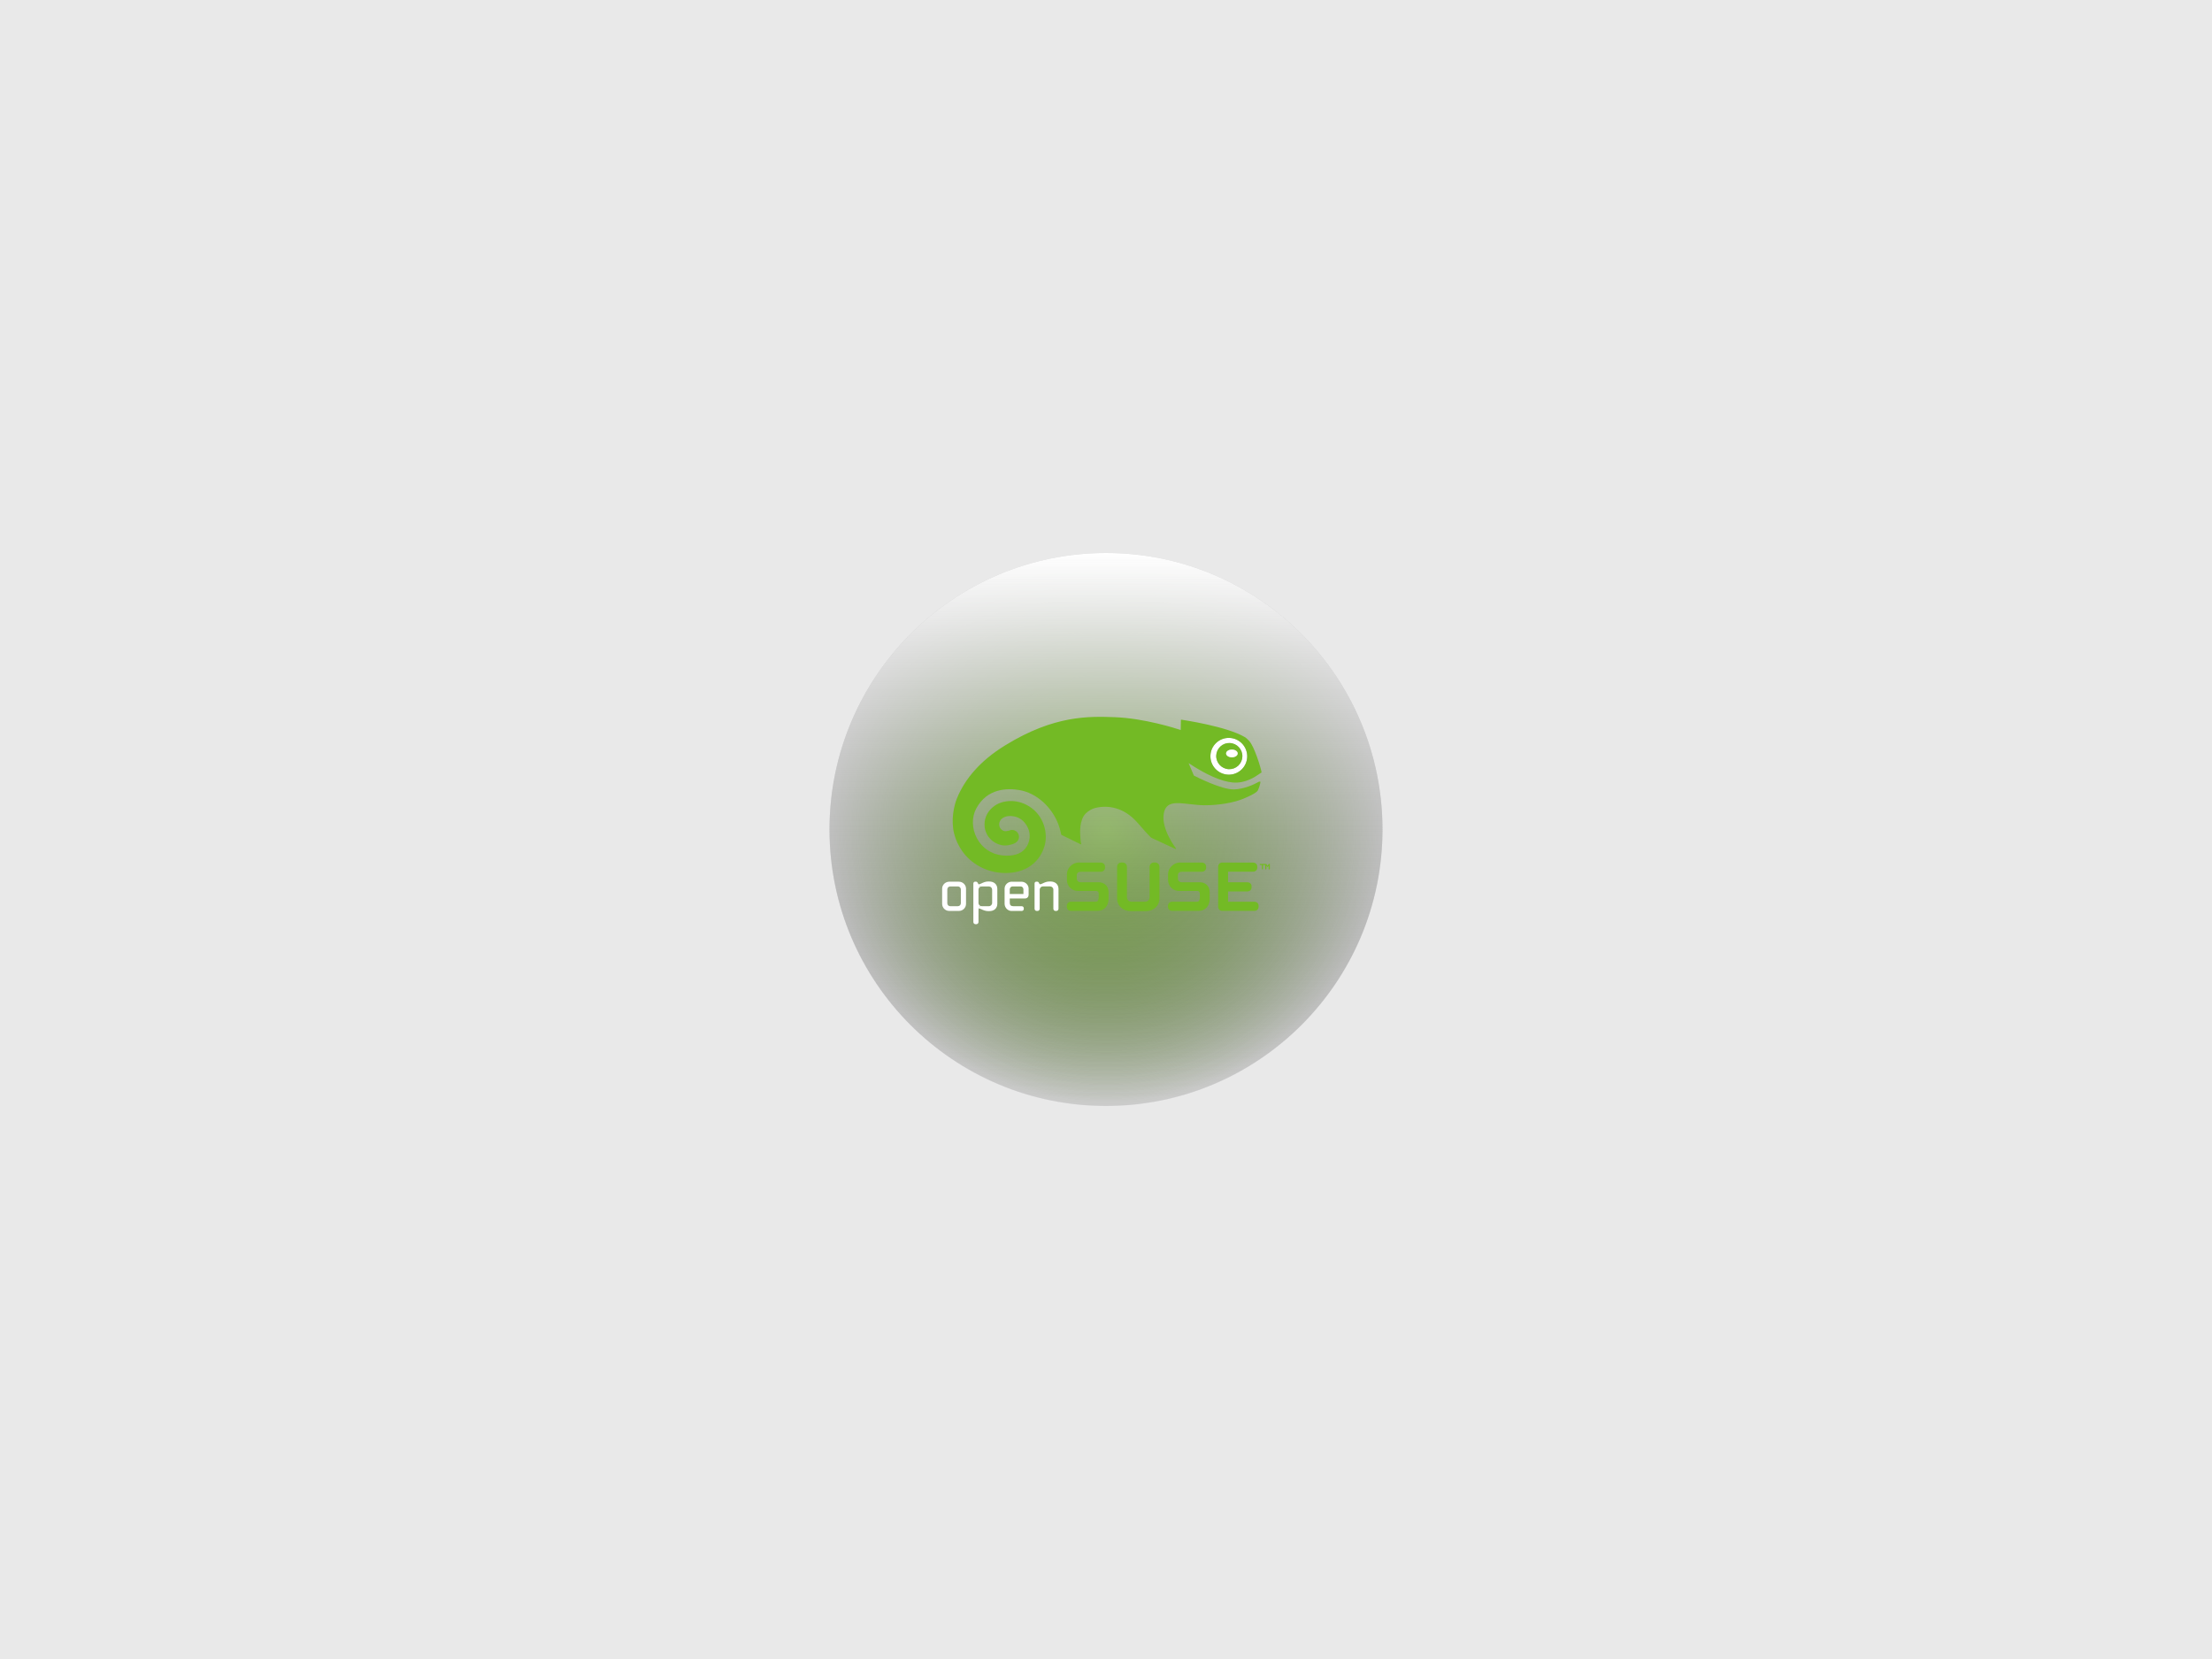
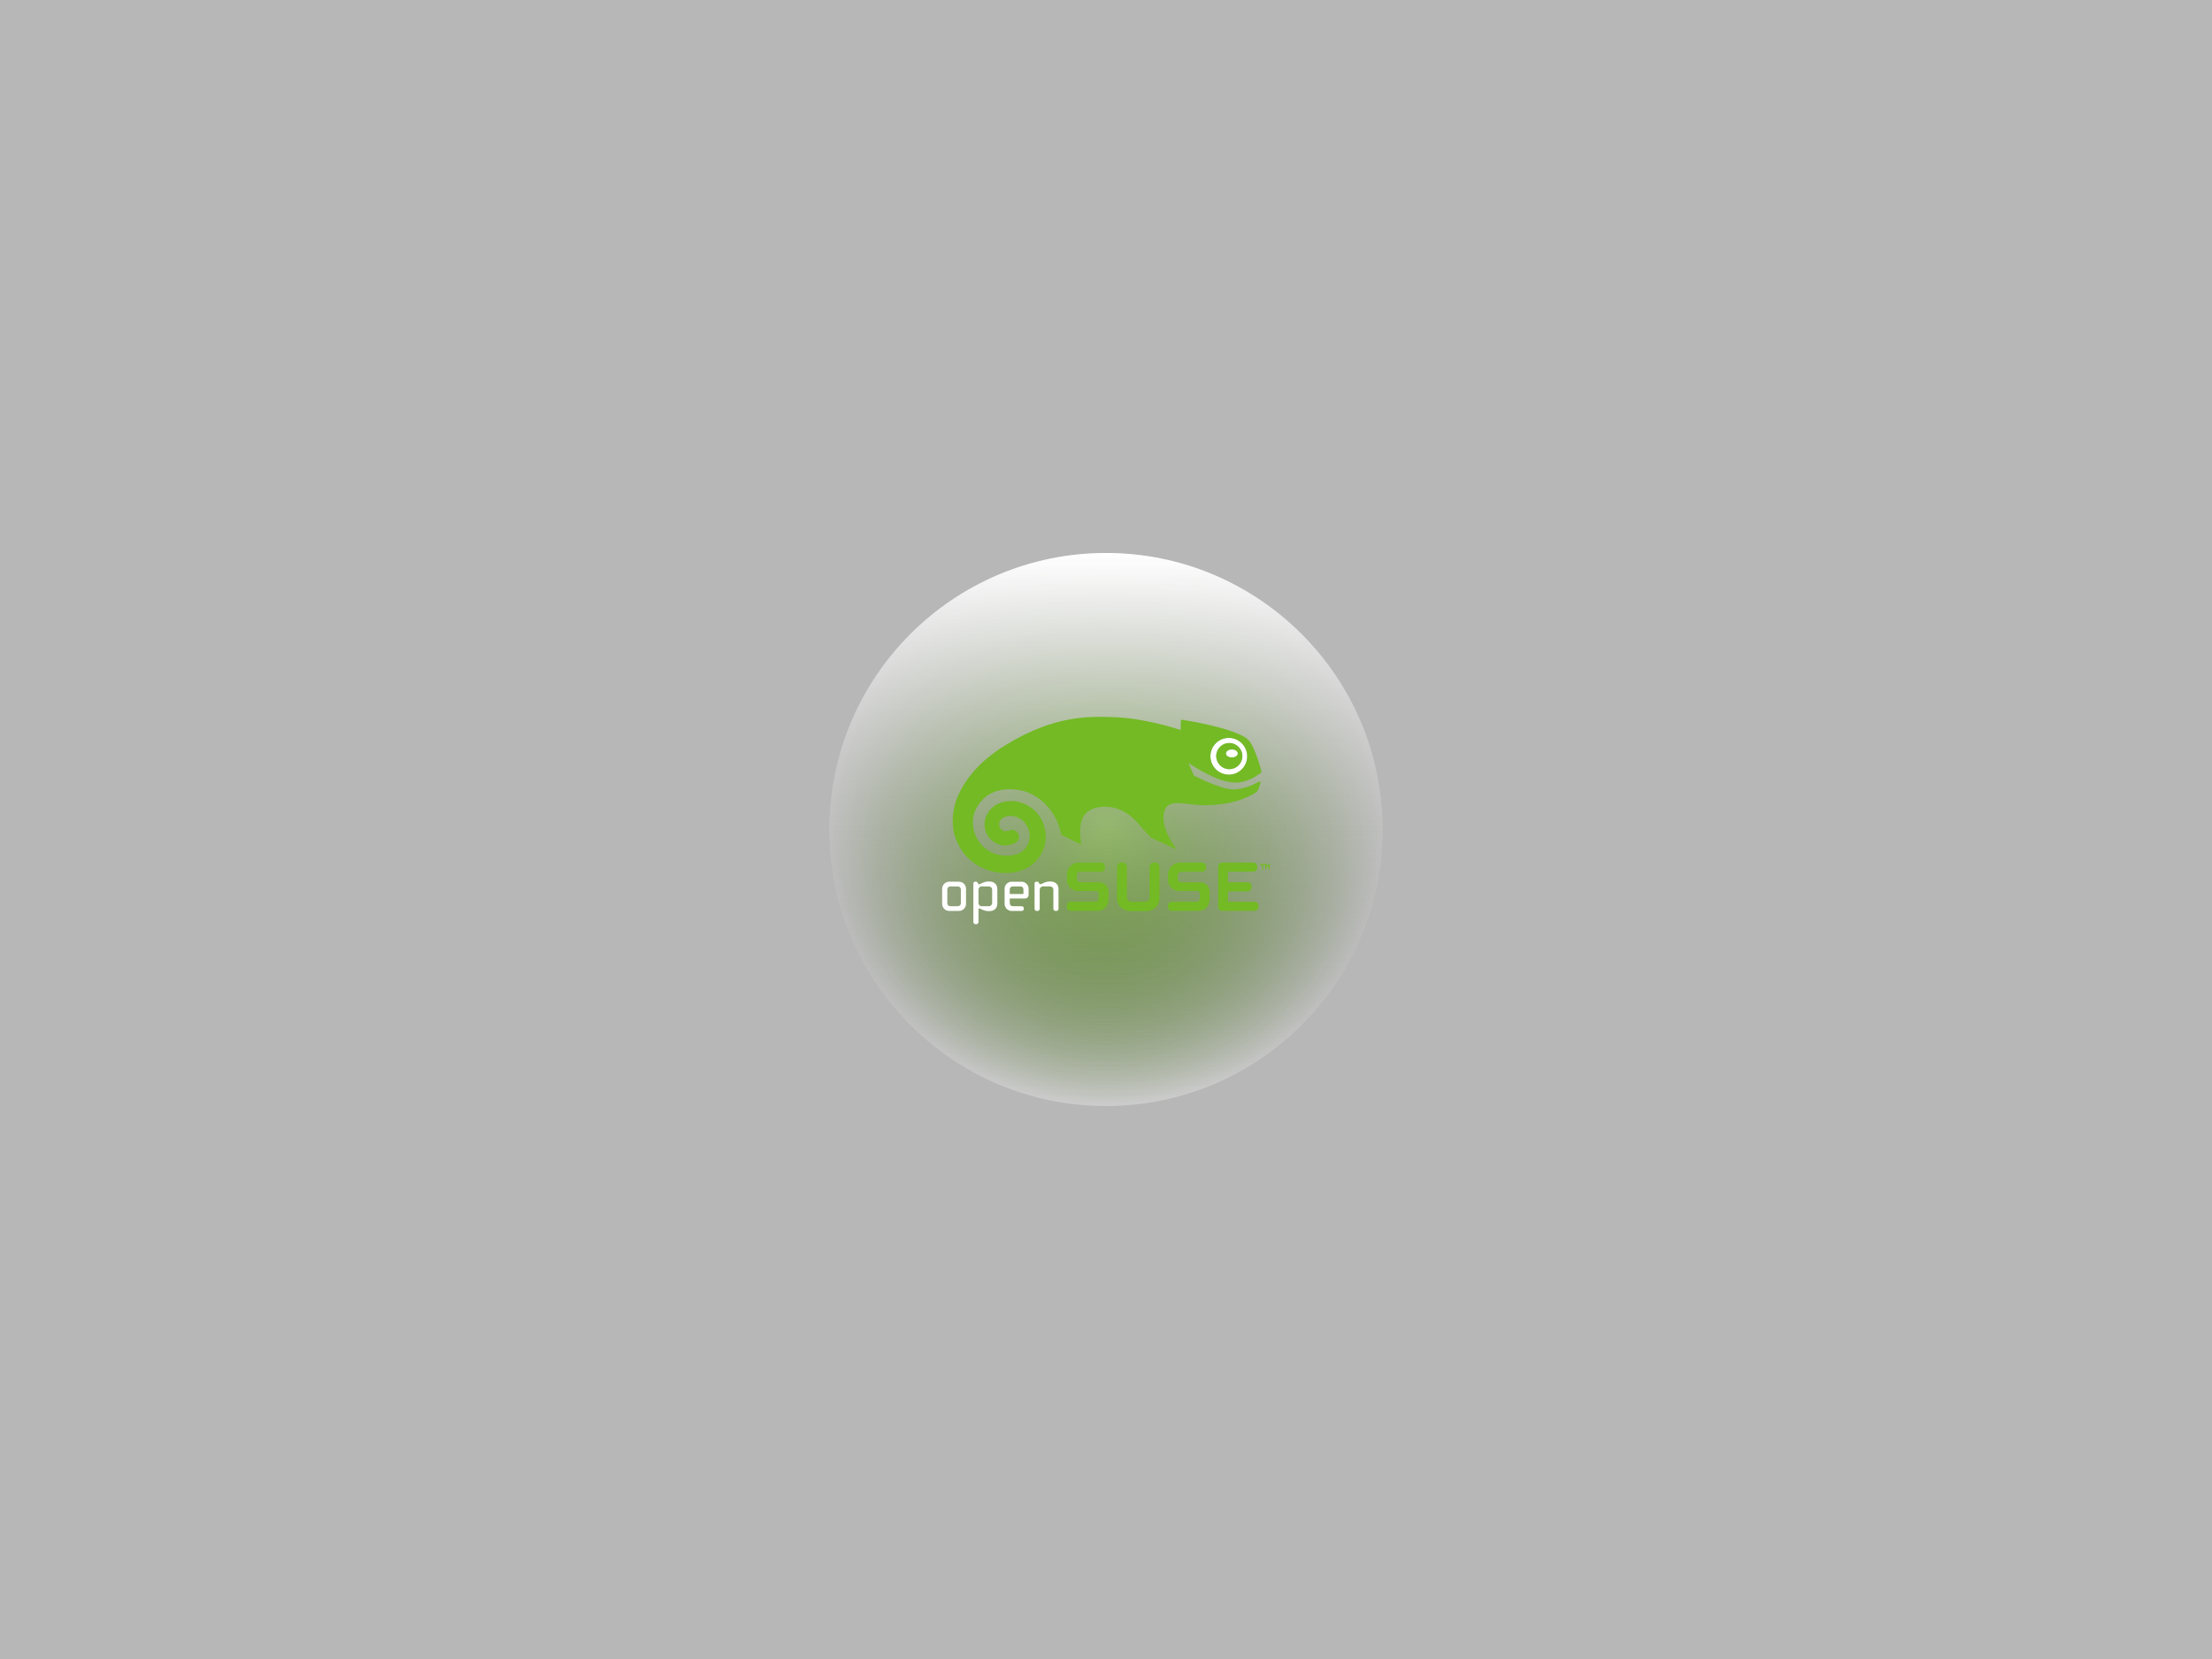
<svg xmlns="http://www.w3.org/2000/svg" xmlns:ns1="http://www.openswatchbook.org/uri/2009/osb" xmlns:xlink="http://www.w3.org/1999/xlink" id="svg3004" version="1.1" width="640" height="480" xml:space="preserve">
  <defs id="defs3008">
    <linearGradient id="linearGradient4028">
      <stop style="stop-color:#73ba25;stop-opacity:1;" offset="0" id="stop4030" />
      <stop style="stop-color:#73ba25;stop-opacity:0;" offset="1" id="stop4032" />
    </linearGradient>
    <linearGradient id="linearGradient4164">
      <stop style="stop-color:#a80030;stop-opacity:1;" offset="0" id="stop4166" />
      <stop style="stop-color:#a80030;stop-opacity:0;" offset="1" id="stop4168" />
    </linearGradient>
    <linearGradient id="linearGradient5303">
      <stop style="stop-color:#f26711;stop-opacity:1;" offset="0" id="stop5305" />
      <stop style="stop-color:#f26711;stop-opacity:0;" offset="1" id="stop5307" />
    </linearGradient>
    <linearGradient id="linearGradient5267">
      <stop style="stop-color:#666666;stop-opacity:1;" offset="0" id="stop5269" />
      <stop style="stop-color:#666666;stop-opacity:0;" offset="1" id="stop5271" />
    </linearGradient>
    <linearGradient id="linearGradient5251" ns1:paint="solid">
      <stop style="stop-color:#666666;stop-opacity:1;" offset="0" id="stop5253" />
    </linearGradient>
    <linearGradient xlink:href="#linearGradient5267" id="linearGradient5273" x1="-395.365" y1="-212.642" x2="4.763" y2="-212.642" gradientUnits="userSpaceOnUse" />
    <radialGradient xlink:href="#linearGradient5303" id="radialGradient5325" cx="-163.148" cy="-366.263" fx="-163.148" fy="-366.263" r="144.094" gradientTransform="matrix(1,0,0,0.9338842,0,-24.21576)" gradientUnits="userSpaceOnUse" />
    <radialGradient xlink:href="#linearGradient4164" id="radialGradient4170" cx="1447.778" cy="-272.917" fx="1447.778" fy="-272.917" r="223.333" gradientTransform="matrix(1,0,0,0.9751244,0,-6.788974)" gradientUnits="userSpaceOnUse" />
    <radialGradient xlink:href="#linearGradient4164-9" id="radialGradient4170-9" cx="1447.778" cy="-272.917" fx="1447.778" fy="-272.917" r="223.333" gradientTransform="matrix(1,0,0,0.9751244,0,-6.788974)" gradientUnits="userSpaceOnUse" />
    <linearGradient id="linearGradient4164-9">
      <stop style="stop-color:#a80030;stop-opacity:1;" offset="0" id="stop4166-0" />
      <stop style="stop-color:#a80030;stop-opacity:0;" offset="1" id="stop4168-2" />
    </linearGradient>
    <radialGradient r="223.333" fy="-272.917" fx="1447.778" cy="-272.917" cx="1447.778" gradientTransform="matrix(1,0,0,0.9751244,0,-6.788974)" gradientUnits="userSpaceOnUse" id="radialGradient4206" xlink:href="#linearGradient4164-9" />
    <radialGradient xlink:href="#linearGradient4164" id="radialGradient14319" gradientUnits="userSpaceOnUse" gradientTransform="matrix(1,0,0,0.9751244,0,-6.788974)" cx="1447.778" cy="-272.917" fx="1447.778" fy="-272.917" r="223.333" />
    <linearGradient xlink:href="#linearGradient5267" id="linearGradient14321" gradientUnits="userSpaceOnUse" x1="-395.365" y1="-212.642" x2="4.763" y2="-212.642" />
    <linearGradient xlink:href="#linearGradient5267" id="linearGradient14345" gradientUnits="userSpaceOnUse" x1="-395.365" y1="-212.642" x2="4.763" y2="-212.642" />
    <radialGradient xlink:href="#linearGradient4164" id="radialGradient14347" gradientUnits="userSpaceOnUse" gradientTransform="matrix(1,0,0,0.9751244,0,-6.788974)" cx="1447.778" cy="-272.917" fx="1447.778" fy="-272.917" r="223.333" />
    <radialGradient xlink:href="#linearGradient4164" id="radialGradient14931" gradientUnits="userSpaceOnUse" gradientTransform="matrix(1,0,0,0.9751244,0,-6.788974)" cx="1447.778" cy="-272.917" fx="1447.778" fy="-272.917" r="223.333" />
    <linearGradient xlink:href="#linearGradient5267" id="linearGradient14933" gradientUnits="userSpaceOnUse" x1="-395.365" y1="-212.642" x2="4.763" y2="-212.642" />
    <radialGradient xlink:href="#linearGradient4164" id="radialGradient14961" gradientUnits="userSpaceOnUse" gradientTransform="matrix(1,0,0,0.9751244,0,-6.788974)" cx="1447.778" cy="-272.917" fx="1447.778" fy="-272.917" r="223.333" />
    <linearGradient xlink:href="#linearGradient5267" id="linearGradient14963" gradientUnits="userSpaceOnUse" x1="-395.365" y1="-212.642" x2="4.763" y2="-212.642" />
    <linearGradient xlink:href="#linearGradient5267" id="linearGradient14991" gradientUnits="userSpaceOnUse" x1="-395.365" y1="-212.642" x2="4.763" y2="-212.642" />
    <linearGradient xlink:href="#linearGradient5267" id="linearGradient15015" gradientUnits="userSpaceOnUse" x1="-395.365" y1="-212.642" x2="4.763" y2="-212.642" />
    <radialGradient r="125.556" fy="-292.917" fx="-318.889" cy="-292.917" cx="-318.889" gradientTransform="matrix(1,0,0,1.061947,0,18.14526)" gradientUnits="userSpaceOnUse" id="radialGradient3812" xlink:href="#linearGradient3787-8" />
    <linearGradient id="linearGradient3787-8">
      <stop style="stop-color:#000000;stop-opacity:1;" offset="0" id="stop3789-9" />
      <stop style="stop-color:#000000;stop-opacity:0;" offset="1" id="stop3791-4" />
    </linearGradient>
    <linearGradient xlink:href="#linearGradient5267" id="linearGradient3258" gradientUnits="userSpaceOnUse" x1="-395.365" y1="-212.642" x2="4.763" y2="-212.642" />
    <radialGradient xlink:href="#linearGradient4028" id="radialGradient4034" cx="1447.778" cy="-272.917" fx="1447.778" fy="-272.917" r="223.333" gradientTransform="matrix(1,0,0,0.9751244,0,-6.788974)" gradientUnits="userSpaceOnUse" />
    <radialGradient xlink:href="#linearGradient3787-8" id="radialGradient4036" gradientUnits="userSpaceOnUse" gradientTransform="matrix(1,0,0,1.061947,0,18.14526)" cx="-318.889" cy="-292.917" fx="-318.889" fy="-292.917" r="125.556" />
    <radialGradient xlink:href="#linearGradient3787-8" id="radialGradient4104" gradientUnits="userSpaceOnUse" gradientTransform="matrix(1,0,0,1.061947,0,18.14526)" cx="-318.889" cy="-292.917" fx="-318.889" fy="-292.917" r="125.556" />
    <radialGradient xlink:href="#linearGradient4028" id="radialGradient4106" gradientUnits="userSpaceOnUse" gradientTransform="matrix(1,0,0,0.9751244,0,-6.788974)" cx="1447.778" cy="-272.917" fx="1447.778" fy="-272.917" r="223.333" />
    <linearGradient xlink:href="#linearGradient5267" id="linearGradient4108" gradientUnits="userSpaceOnUse" x1="-395.365" y1="-212.642" x2="4.763" y2="-212.642" />
    <linearGradient xlink:href="#linearGradient5267-6" id="linearGradient3070" gradientUnits="userSpaceOnUse" x1="-395.365" y1="-212.642" x2="4.763" y2="-212.642" />
    <linearGradient id="linearGradient5267-6">
      <stop style="stop-color:#666666;stop-opacity:1;" offset="0" id="stop5269-8" />
      <stop style="stop-color:#666666;stop-opacity:0;" offset="1" id="stop5271-6" />
    </linearGradient>
    <radialGradient xlink:href="#linearGradient4028-5" id="radialGradient3072" gradientUnits="userSpaceOnUse" gradientTransform="matrix(1,0,0,0.9751244,0,-6.788974)" cx="1447.778" cy="-272.917" fx="1447.778" fy="-272.917" r="223.333" />
    <linearGradient id="linearGradient4028-5">
      <stop style="stop-color:#73ba25;stop-opacity:1;" offset="0" id="stop4030-5" />
      <stop style="stop-color:#73ba25;stop-opacity:0;" offset="1" id="stop4032-1" />
    </linearGradient>
    <radialGradient xlink:href="#linearGradient3787-8-7" id="radialGradient3074" gradientUnits="userSpaceOnUse" gradientTransform="matrix(1,0,0,1.061947,0,18.14526)" cx="-318.889" cy="-292.917" fx="-318.889" fy="-292.917" r="125.556" />
    <linearGradient id="linearGradient3787-8-7">
      <stop style="stop-color:#000000;stop-opacity:1;" offset="0" id="stop3789-9-7" />
      <stop style="stop-color:#000000;stop-opacity:0;" offset="1" id="stop3791-4-9" />
    </linearGradient>
    <radialGradient r="125.556" fy="-292.917" fx="-318.889" cy="-292.917" cx="-318.889" gradientTransform="matrix(1,0,0,1.061947,0,18.14526)" gradientUnits="userSpaceOnUse" id="radialGradient3116" xlink:href="#linearGradient3787-8-7" />
    <radialGradient xlink:href="#linearGradient3787-8-7" id="radialGradient3131" gradientUnits="userSpaceOnUse" gradientTransform="matrix(1,0,0,1.061947,0,18.14526)" cx="-318.889" cy="-292.917" fx="-318.889" fy="-292.917" r="125.556" />
    <radialGradient xlink:href="#linearGradient4028-5" id="radialGradient3133" gradientUnits="userSpaceOnUse" gradientTransform="matrix(1,0,0,0.9751244,0,-6.788974)" cx="1447.778" cy="-272.917" fx="1447.778" fy="-272.917" r="223.333" />
    <linearGradient xlink:href="#linearGradient5267-6" id="linearGradient3135" gradientUnits="userSpaceOnUse" x1="-395.365" y1="-212.642" x2="4.763" y2="-212.642" />
    <radialGradient xlink:href="#linearGradient3787-8-4" id="radialGradient3841" gradientUnits="userSpaceOnUse" gradientTransform="matrix(1,0,0,1.061947,0,18.14526)" cx="-318.889" cy="-292.917" fx="-318.889" fy="-292.917" r="125.556" />
    <linearGradient id="linearGradient3787-8-4">
      <stop style="stop-color:#000000;stop-opacity:1;" offset="0" id="stop3789-9-8" />
      <stop style="stop-color:#000000;stop-opacity:0;" offset="1" id="stop3791-4-6" />
    </linearGradient>
    <radialGradient xlink:href="#linearGradient4028-57" id="radialGradient3839" gradientUnits="userSpaceOnUse" gradientTransform="matrix(1,0,0,0.9751244,0,-6.788974)" cx="1447.778" cy="-272.917" fx="1447.778" fy="-272.917" r="223.333" />
    <linearGradient id="linearGradient4028-57">
      <stop style="stop-color:#73ba25;stop-opacity:1;" offset="0" id="stop4030-6" />
      <stop style="stop-color:#73ba25;stop-opacity:0;" offset="1" id="stop4032-9" />
    </linearGradient>
    <linearGradient xlink:href="#linearGradient5267-9" id="linearGradient3837" gradientUnits="userSpaceOnUse" x1="-395.365" y1="-212.642" x2="4.763" y2="-212.642" />
    <linearGradient id="linearGradient5267-9">
      <stop style="stop-color:#ffffff;stop-opacity:1;" offset="0" id="stop5269-4" />
      <stop style="stop-color:#666666;stop-opacity:0;" offset="1" id="stop5271-7" />
    </linearGradient>
    <linearGradient xlink:href="#linearGradient5267-9" id="linearGradient3866" gradientUnits="userSpaceOnUse" x1="-395.365" y1="-212.642" x2="4.763" y2="-212.642" />
    <radialGradient xlink:href="#linearGradient4028-57" id="radialGradient3868" gradientUnits="userSpaceOnUse" gradientTransform="matrix(1,0,0,0.9751244,0,-6.788974)" cx="1447.778" cy="-272.917" fx="1447.778" fy="-272.917" r="223.333" />
    <radialGradient xlink:href="#linearGradient3787-8-4" id="radialGradient3870" gradientUnits="userSpaceOnUse" gradientTransform="matrix(1,0,0,1.061947,0,18.14526)" cx="-318.889" cy="-292.917" fx="-318.889" fy="-292.917" r="125.556" />
  </defs>
  <g id="g3012" transform="matrix(1.25,0,0,-1.25,0,480)">
-     <rect style="fill:#e9e9e9;fill-opacity:1;stroke:none" id="rect3036" width="512" height="384" x="0" y="-384" transform="scale(1,-1)" />
+     <rect style="fill:#b7b7b7;fill-opacity:1;stroke:none" id="rect3036" width="512" height="384" x="0" y="-384" transform="scale(1,-1)" />
    <g id="g3872" transform="matrix(0.5925925,0,0,0.5925925,-199.111,-63.99996)">
      <path transform="matrix(1.08777,0,0,-1.008,913.295,91.62002)" d="m -34.286,-337.679 c 0,59.173 -44.452,107.143 -99.286,107.143 -54.834,0 -99.286,-47.969 -99.286,-107.143 0,-59.173 44.452,-107.143 99.286,-107.143 54.834,0 99.286,47.969 99.286,107.143 z" id="path3219" style="fill:#cdcdcd;fill-opacity:1;fill-rule:nonzero;stroke:none" />
      <path transform="matrix(0,0.860177,0.81,0,1005.263,706.3009)" d="m -193.333,-292.917 c 0,73.638 -56.213,133.333 -125.556,133.333 -69.342,0 -125.556,-59.695 -125.556,-133.333 0,-73.638 56.213,-133.333 125.556,-133.333 69.342,0 125.556,59.695 125.556,133.333 z" id="path5277-0" style="opacity:0.75;fill:url(#radialGradient3870);fill-opacity:1;fill-rule:evenodd;stroke:none" />
      <path transform="matrix(0.4835821,0,0,-0.4959184,67.88056,296.6556)" d="m 1671.111,-272.917 c 0,120.275 -99.99,217.778 -223.333,217.778 -123.344,0 -223.333,-97.502 -223.333,-217.778 0,-120.275 99.99,-217.778 223.333,-217.778 123.344,0 223.333,97.502 223.333,217.778 z" id="path4162" style="fill:url(#radialGradient3868);fill-opacity:1;fill-rule:nonzero;stroke:none" />
      <path transform="matrix(0,-0.5398262,-0.5813513,0,644.3803,326.5714)" d="m 4.763,-212.642 c 0,102.6 -89.572,185.774 -200.064,185.774 -110.493,0 -200.064,-83.174 -200.064,-185.774 0,-102.6 89.572,-185.774 200.064,-185.774 110.493,0 200.064,83.174 200.064,185.774 z" id="path3806" style="fill:url(#linearGradient3866);fill-opacity:1;fill-rule:evenodd;stroke:none" />
      <g transform="matrix(0.941182,0,0,0.9411789,-769.6221,54.04274)" id="g4068">
        <path style="fill:#73ba25" d="m 1700.263,385.204 c 0,-0.104 -0.088,-0.192 -0.197,-0.192 h -0.088 c -0.104,0 -0.192,0.088 -0.192,0.192 v 1.631 h -0.92 v -1.631 c 0,-0.104 -0.093,-0.192 -0.203,-0.192 h -0.082 c -0.104,0 -0.192,0.088 -0.192,0.192 v 1.631 h -0.69 c -0.099,0 -0.181,0.071 -0.181,0.181 v 0.093 c 0,0.11 0.082,0.175 0.181,0.175 h 2.414 c 0.093,0 0.159,-0.033 0.192,-0.088 l 0.454,-0.684 0.455,0.684 c 0.038,0.049 0.093,0.088 0.192,0.088 h 0.307 v -2.097 c 0,-0.099 -0.093,-0.192 -0.203,-0.192 l -0.027,0.016 h -0.088 c -0.104,0 -0.192,0.088 -0.192,0.192 v 1.369 l -0.301,-0.46 c -0.033,-0.044 -0.093,-0.066 -0.148,-0.066 h -0.033 c -0.055,0 -0.12,0.022 -0.153,0.066 l -0.307,0.46 v -1.368 z" id="path3135" />
        <path style="fill:#73ba25" d="m 1697.033,369.928 v -0.443 c 0,-0.975 -0.74,-1.686 -1.764,-1.686 h -13.32 c -0.969,0 -1.692,0.728 -1.692,1.686 v 16.71 c 0,0.964 0.75,1.686 1.725,1.686 l 0.01,-0.016 h 12.729 c 1.024,0 1.768,-0.706 1.768,-1.68 v -0.444 c 0,-0.974 -0.745,-1.68 -1.768,-1.68 0,0 -9.866,0 -10.353,0 0,-0.439 0,-3.942 0,-4.375 0.488,0 7.988,0 7.988,0 1.024,0 1.768,-0.718 1.768,-1.692 v -0.439 c 0,-0.98 -0.745,-1.686 -1.768,-1.686 0,0 -7.5,0 -7.988,0 0,-0.439 0,-3.827 0,-4.26 0.488,0 10.906,0 10.906,0 1.029,-5.5e-4 1.763,-0.718 1.763,-1.681 z" id="path3137" />
        <path style="fill:#ffffff" d="m 1684.938,439.592 c 4.21,-0.148 7.512,-3.696 7.369,-7.9 -0.077,-2.037 -0.93,-3.92 -2.42,-5.311 -1.489,-1.396 -3.427,-2.119 -5.475,-2.048 -4.205,0.153 -7.5,3.696 -7.363,7.9 0.071,2.037 0.925,3.926 2.42,5.316 1.489,1.391 3.432,2.113 5.469,2.042 z m 5.371,-7.742 c 0.099,2.995 -2.245,5.513 -5.24,5.617 -1.45,0.055 -2.831,-0.46 -3.887,-1.451 -1.057,-0.986 -1.676,-2.327 -1.72,-3.778 -0.099,-2.995 2.245,-5.513 5.235,-5.623 1.456,-0.044 2.836,0.471 3.898,1.456 1.057,0.991 1.67,2.332 1.714,3.778 z" id="path3139" />
        <path style="fill:#73ba25" d="m 1685.07,437.468 c 2.995,-0.104 5.338,-2.623 5.24,-5.617 -0.044,-1.445 -0.657,-2.787 -1.714,-3.778 -1.062,-0.986 -2.442,-1.5 -3.898,-1.456 -2.989,0.11 -5.333,2.628 -5.235,5.623 0.044,1.451 0.662,2.792 1.72,3.778 1.057,0.991 2.436,1.506 3.887,1.451 z m 3.296,-4.331 c 0,0.892 -1.079,1.61 -2.409,1.61 -1.33,0 -2.404,-0.717 -2.404,-1.61 0,-0.881 1.073,-1.604 2.404,-1.604 1.33,0 2.409,0.723 2.409,1.604 z" id="path3141" />
        <path style="fill:#ffffff" d="m 1685.957,434.747 c 1.33,0 2.409,-0.717 2.409,-1.61 0,-0.881 -1.079,-1.604 -2.409,-1.604 -1.33,0 -2.404,0.723 -2.404,1.604 0,0.892 1.073,1.61 2.404,1.61 z" id="path3143" />
        <path style="fill:#73ba25" d="m 1676.748,375.518 v -2.677 c 0,-3.067 -1.829,-5.042 -4.681,-5.042 h -10.879 c -1.024,0 -1.763,0.717 -1.763,1.686 v 0.443 c 0,0.97 0.739,1.681 1.763,1.681 h 10.321 c 1.122,0 1.155,1.538 1.155,1.708 v 1.604 c 0,0.526 -0.208,1.144 -1.155,1.144 h -7.562 c -2.152,0 -4.484,1.763 -4.484,4.604 v 2.48 c 0,1.938 1.829,4.73 5.124,4.73 v -0.022 h 8.881 c 1.035,0 1.801,-0.728 1.801,-1.681 v -0.443 c 0,-0.964 -0.762,-1.686 -1.764,-1.686 h -8.245 c -1.084,0 -1.703,-0.531 -1.703,-1.462 v -1.473 c 0,-0.602 0.504,-1.428 1.627,-1.428 h 7.446 c 2.053,-5.5e-4 4.117,-1.293 4.117,-4.167 z" id="path3145" />
        <path style="fill:#73ba25" d="m 1654.141,387.881 c 0.992,0 1.764,-0.777 1.764,-1.768 v -13.156 c 0,-3.061 -2.404,-5.278 -5.721,-5.278 h -6.149 c -3.318,0 -5.721,2.218 -5.721,5.278 v 13.156 c 0,0.991 0.783,1.768 1.763,1.768 h 0.558 c 0.986,0 1.768,-0.794 1.768,-1.768 v -12.67 c 0,-1.013 0.816,-1.829 1.823,-1.829 h 5.754 c 1.002,0 1.823,0.816 1.823,1.829 v 12.669 c 0,0.974 0.794,1.768 1.768,1.768 h 0.012 0.557 z" id="path3147" />
        <path style="fill:#73ba25" d="m 1634.782,375.518 v -2.677 c 0,-3.067 -1.84,-5.042 -4.681,-5.042 h -10.884 c -1.029,0 -1.768,0.717 -1.768,1.686 v 0.443 c 0,0.97 0.745,1.681 1.768,1.681 h 10.32 c 1.117,0 1.144,1.538 1.144,1.708 v 1.604 c 0,0.526 -0.197,1.144 -1.144,1.144 h -7.561 c -2.163,0 -4.484,1.763 -4.484,4.604 v 2.48 c 0,1.938 1.823,4.73 5.125,4.73 l 0.011,-0.022 h 8.886 c 1.029,0 1.801,-0.728 1.801,-1.681 v -0.443 c 0,-0.964 -0.761,-1.686 -1.768,-1.686 h -8.245 c -1.09,0 -1.708,-0.531 -1.708,-1.462 v -1.473 c 0,-0.602 0.504,-1.428 1.626,-1.428 h 7.441 c 2.053,-5.5e-4 4.123,-1.293 4.123,-4.167 z" id="path3149" />
        <path style="fill:#73ba25" d="m 1697.115,421.382 0.559,0.104 c 0.153,-0.12 0.131,-0.367 0.082,-0.586 -0.103,-0.509 -0.35,-1.434 -0.52,-1.872 l -0.142,-0.361 c -0.197,-0.537 -0.394,-1.046 -0.772,-1.352 -1.04,-0.947 -2.704,-1.703 -5.31,-2.842 -4.03,-1.763 -10.561,-2.874 -16.628,-2.836 -2.174,0.049 -4.277,0.29 -6.122,0.498 -5.65,0.646 -9.734,1.106 -10.583,-4.03 -1.073,-6.439 4.983,-14.257 5.043,-14.328 l -0.01,-0.214 -0.197,-0.049 c 0,0 -9.652,4.446 -9.889,4.577 l -0.307,0.218 -0.246,0.236 c -0.728,0.7 -2.19,2.272 -5.157,5.71 -5.754,6.652 -12.489,7.528 -17.679,6.263 -1.265,-0.301 -2.874,-1.226 -3.92,-2.267 -2.71,-2.672 -2.404,-8.054 -2.25,-10.014 0.181,-2.217 0.296,-2.382 0.345,-2.562 l -0.033,-0.224 -0.192,-0.022 -0.11,0.077 -7.917,3.871 -0.301,1.292 c -0.203,0.854 -0.438,1.801 -0.887,2.989 -2.831,7.462 -9.193,13.074 -16.201,14.284 -4.736,0.816 -13.37,0.909 -17.942,-7.72 -1.911,-3.603 -1.796,-8.295 0.301,-12.248 2.135,-4.047 5.951,-6.641 10.468,-7.139 4.479,-0.488 7.846,0.547 9.735,2.995 1.905,2.469 2.261,5.831 0.909,8.568 -1.451,2.94 -3.641,4.5 -6.685,4.757 -2.316,0.208 -4.035,-0.756 -4.654,-1.741 -0.181,-0.307 -0.509,-0.877 -0.515,-1.686 v -0.027 c 0,-2.206 2.02,-2.809 2.431,-2.837 0.126,0 0.734,0.016 1.538,0.219 l 0.389,0.125 0.268,0.094 0.197,0.038 c 1.467,0.268 2.88,-0.597 3.291,-2.026 0.071,-0.262 0.11,-0.526 0.11,-0.788 0,-0.947 -0.482,-1.829 -1.281,-2.365 l 0.033,0.011 -0.088,-0.049 -0.131,-0.082 c -0.422,-0.268 -0.81,-0.416 -1.221,-0.542 -1.15,-0.377 -2.168,-0.553 -3.192,-0.553 -3.493,0.005 -8.36,3.011 -8.426,8.656 -0.033,3.186 1.566,6.088 4.38,7.955 3.241,2.141 8.842,2.869 14.038,-0.318 6.395,-3.915 8.065,-11.579 6.395,-16.808 -2.425,-7.572 -9.247,-11.618 -18.254,-10.813 -6.378,0.569 -12.302,3.937 -15.828,9.006 -1.566,2.245 -2.727,4.747 -3.351,7.243 -1.44,5.71 0.016,11.777 1.101,14.465 3.449,8.546 10.052,15.899 19.606,21.862 l 0.602,0.378 c 20.323,12.489 34.706,11.985 45.235,11.619 12.418,-0.433 25.661,-4.714 27.49,-5.322 0.01,0.411 0.077,4.112 0.077,4.112 l 0.055,0.126 0.142,0.038 c 0.833,-0.115 18.675,-2.765 26.193,-7.145 0.93,-0.547 1.39,-1.117 1.966,-1.708 2.075,-2.146 4.824,-11.087 5.114,-12.932 l -0.11,-0.186 c -0.11,-0.038 -0.367,-0.23 -0.712,-0.46 -1.752,-1.226 -5.853,-4.095 -11.109,-3.624 -4.725,0.416 -10.895,3.126 -18.336,8.026 0.329,-0.772 1.878,-4.44 2.141,-5.059 l 0.099,-0.12 c 1.079,-0.558 11.416,-5.825 16.546,-5.721 4.138,0.082 8.556,2.102 10.324,3.165 z m -4.807,10.309 c 0.143,4.205 -3.159,7.753 -7.369,7.9 -2.037,0.071 -3.98,-0.652 -5.469,-2.042 -1.495,-1.391 -2.349,-3.28 -2.42,-5.316 -0.137,-4.205 3.159,-7.747 7.363,-7.9 2.048,-0.071 3.986,0.652 5.475,2.048 1.489,1.391 2.343,3.274 2.42,5.311 z" id="path3151" />
        <path style="fill:#ffffff;fill-opacity:1" d="m 1607.5,379.247 c 0.712,0.339 1.599,0.756 2.77,0.756 h 0.361 c 2.048,0 3.373,-1.221 3.373,-3.099 v -8.223 c 0,-0.498 -0.405,-0.903 -0.892,-0.903 h -0.35 c -0.498,0 -0.892,0.405 -0.892,0.903 v 7.928 c 0,0.745 -0.608,1.352 -1.347,1.352 h -2.973 c -0.745,0 -1.347,-0.607 -1.347,-1.352 v -7.928 c 0,-0.498 -0.405,-0.903 -0.892,-0.903 h -0.35 c -0.498,0 -0.892,0.405 -0.892,0.903 v 10.479 c 0,0.448 0.301,0.766 0.717,0.766 h 0.345 c 0.329,0 0.569,-0.142 0.701,-0.422 l 0.246,-0.449 c 0.104,-0.186 0.159,-0.197 0.296,-0.197 0.307,0 0.684,0.186 1.128,0.389 z" id="path3153" />
        <path style="fill:#ffffff;fill-opacity:1" d="M 1601.603,377.018 V 374.593 c 0,-1.035 -0.602,-1.649 -1.599,-1.649 0,0 -5.946,0 -6.225,0 0,-0.252 0,-1.829 0,-1.829 0,-0.903 0.509,-1.374 1.478,-1.374 h 3.449 c 0.515,0 0.892,-0.356 0.892,-0.843 v -0.274 c 0,-0.493 -0.378,-0.849 -0.892,-0.849 h -4.205 c -1.555,0 -2.869,1.38 -2.869,3 v 6.259 c 0,1.599 1.352,2.89 3.017,2.89 l 0.01,-0.011 h 3.926 c 1.664,5.5e-4 3.022,-1.303 3.022,-2.896 z m -2.157,-2.212 c 0,0.252 0,1.944 0,1.944 0,0.679 -0.526,1.205 -1.199,1.205 h -3.274 c -0.679,0 -1.199,-0.537 -1.199,-1.205 0,0 0,-1.692 0,-1.944 0.263,0 5.409,0 5.672,0 z" id="path3155" />
        <path style="fill:#ffffff;fill-opacity:1" d="m 1580.793,371.1 c 0,-0.514 0.285,-0.958 0.706,-1.188 l -0.504,-1.111 c -0.093,0 -0.197,-0.165 -0.197,-0.318 v -5.305 c 0,-0.487 -0.4,-0.892 -0.892,-0.892 h -0.35 c -0.504,0 -0.892,0.4 -0.892,0.892 v 15.982 c 0,0.426 0.318,0.766 0.695,0.766 h 0.4 c 0.339,0 0.613,-0.262 0.673,-0.399 l 0.263,-0.52 c 0.066,-0.093 0.181,-0.148 0.301,-0.148 l 0.498,-1.073 c -0.421,-0.224 -0.701,-0.668 -0.701,-1.189 v -5.497 z" id="path3157" />
        <path style="fill:#ffffff;fill-opacity:1" d="m 1585.238,379.997 c 2.053,0 3.373,-1.22 3.373,-3.098 v -6.1 c 0,-1.91 -1.292,-3.093 -3.373,-3.093 h -0.367 c -1.177,0 -2.064,0.405 -2.77,0.728 -0.438,0.202 -0.81,0.367 -1.106,0.367 l 0.504,1.111 c 0.192,-0.103 0.411,-0.164 0.641,-0.164 h 2.973 c 0.75,0 1.347,0.608 1.347,1.352 v 5.497 c 0,0.756 -0.591,1.347 -1.347,1.347 h -2.973 c -0.235,0 -0.454,-0.06 -0.646,-0.158 l -0.498,1.073 c 0.296,0 0.668,0.175 1.095,0.383 0.717,0.339 1.599,0.762 2.776,0.762 v -0.006 h 0.372 z" id="path3159" />
        <path style="fill:#ffffff;fill-opacity:1" d="m 1575.624,377.035 v -6.308 c 0,-1.621 -1.314,-2.94 -2.924,-2.94 h -4.074 c -1.604,0 -2.913,1.319 -2.913,2.94 v 6.308 c 0,1.599 1.352,2.89 3.017,2.89 h 3.876 c 1.664,5.5e-4 3.017,-1.297 3.017,-2.89 z m -2.146,-6.061 v 5.749 c 0,0.668 -0.564,1.232 -1.226,1.232 h -3.175 c -0.673,0 -1.226,-0.553 -1.226,-1.232 v -5.749 c 0,-0.69 0.526,-1.226 1.199,-1.226 h 3.203 c 0.679,0 1.226,0.553 1.226,1.226 z" id="path3161" />
      </g>
    </g>
  </g>
</svg>
